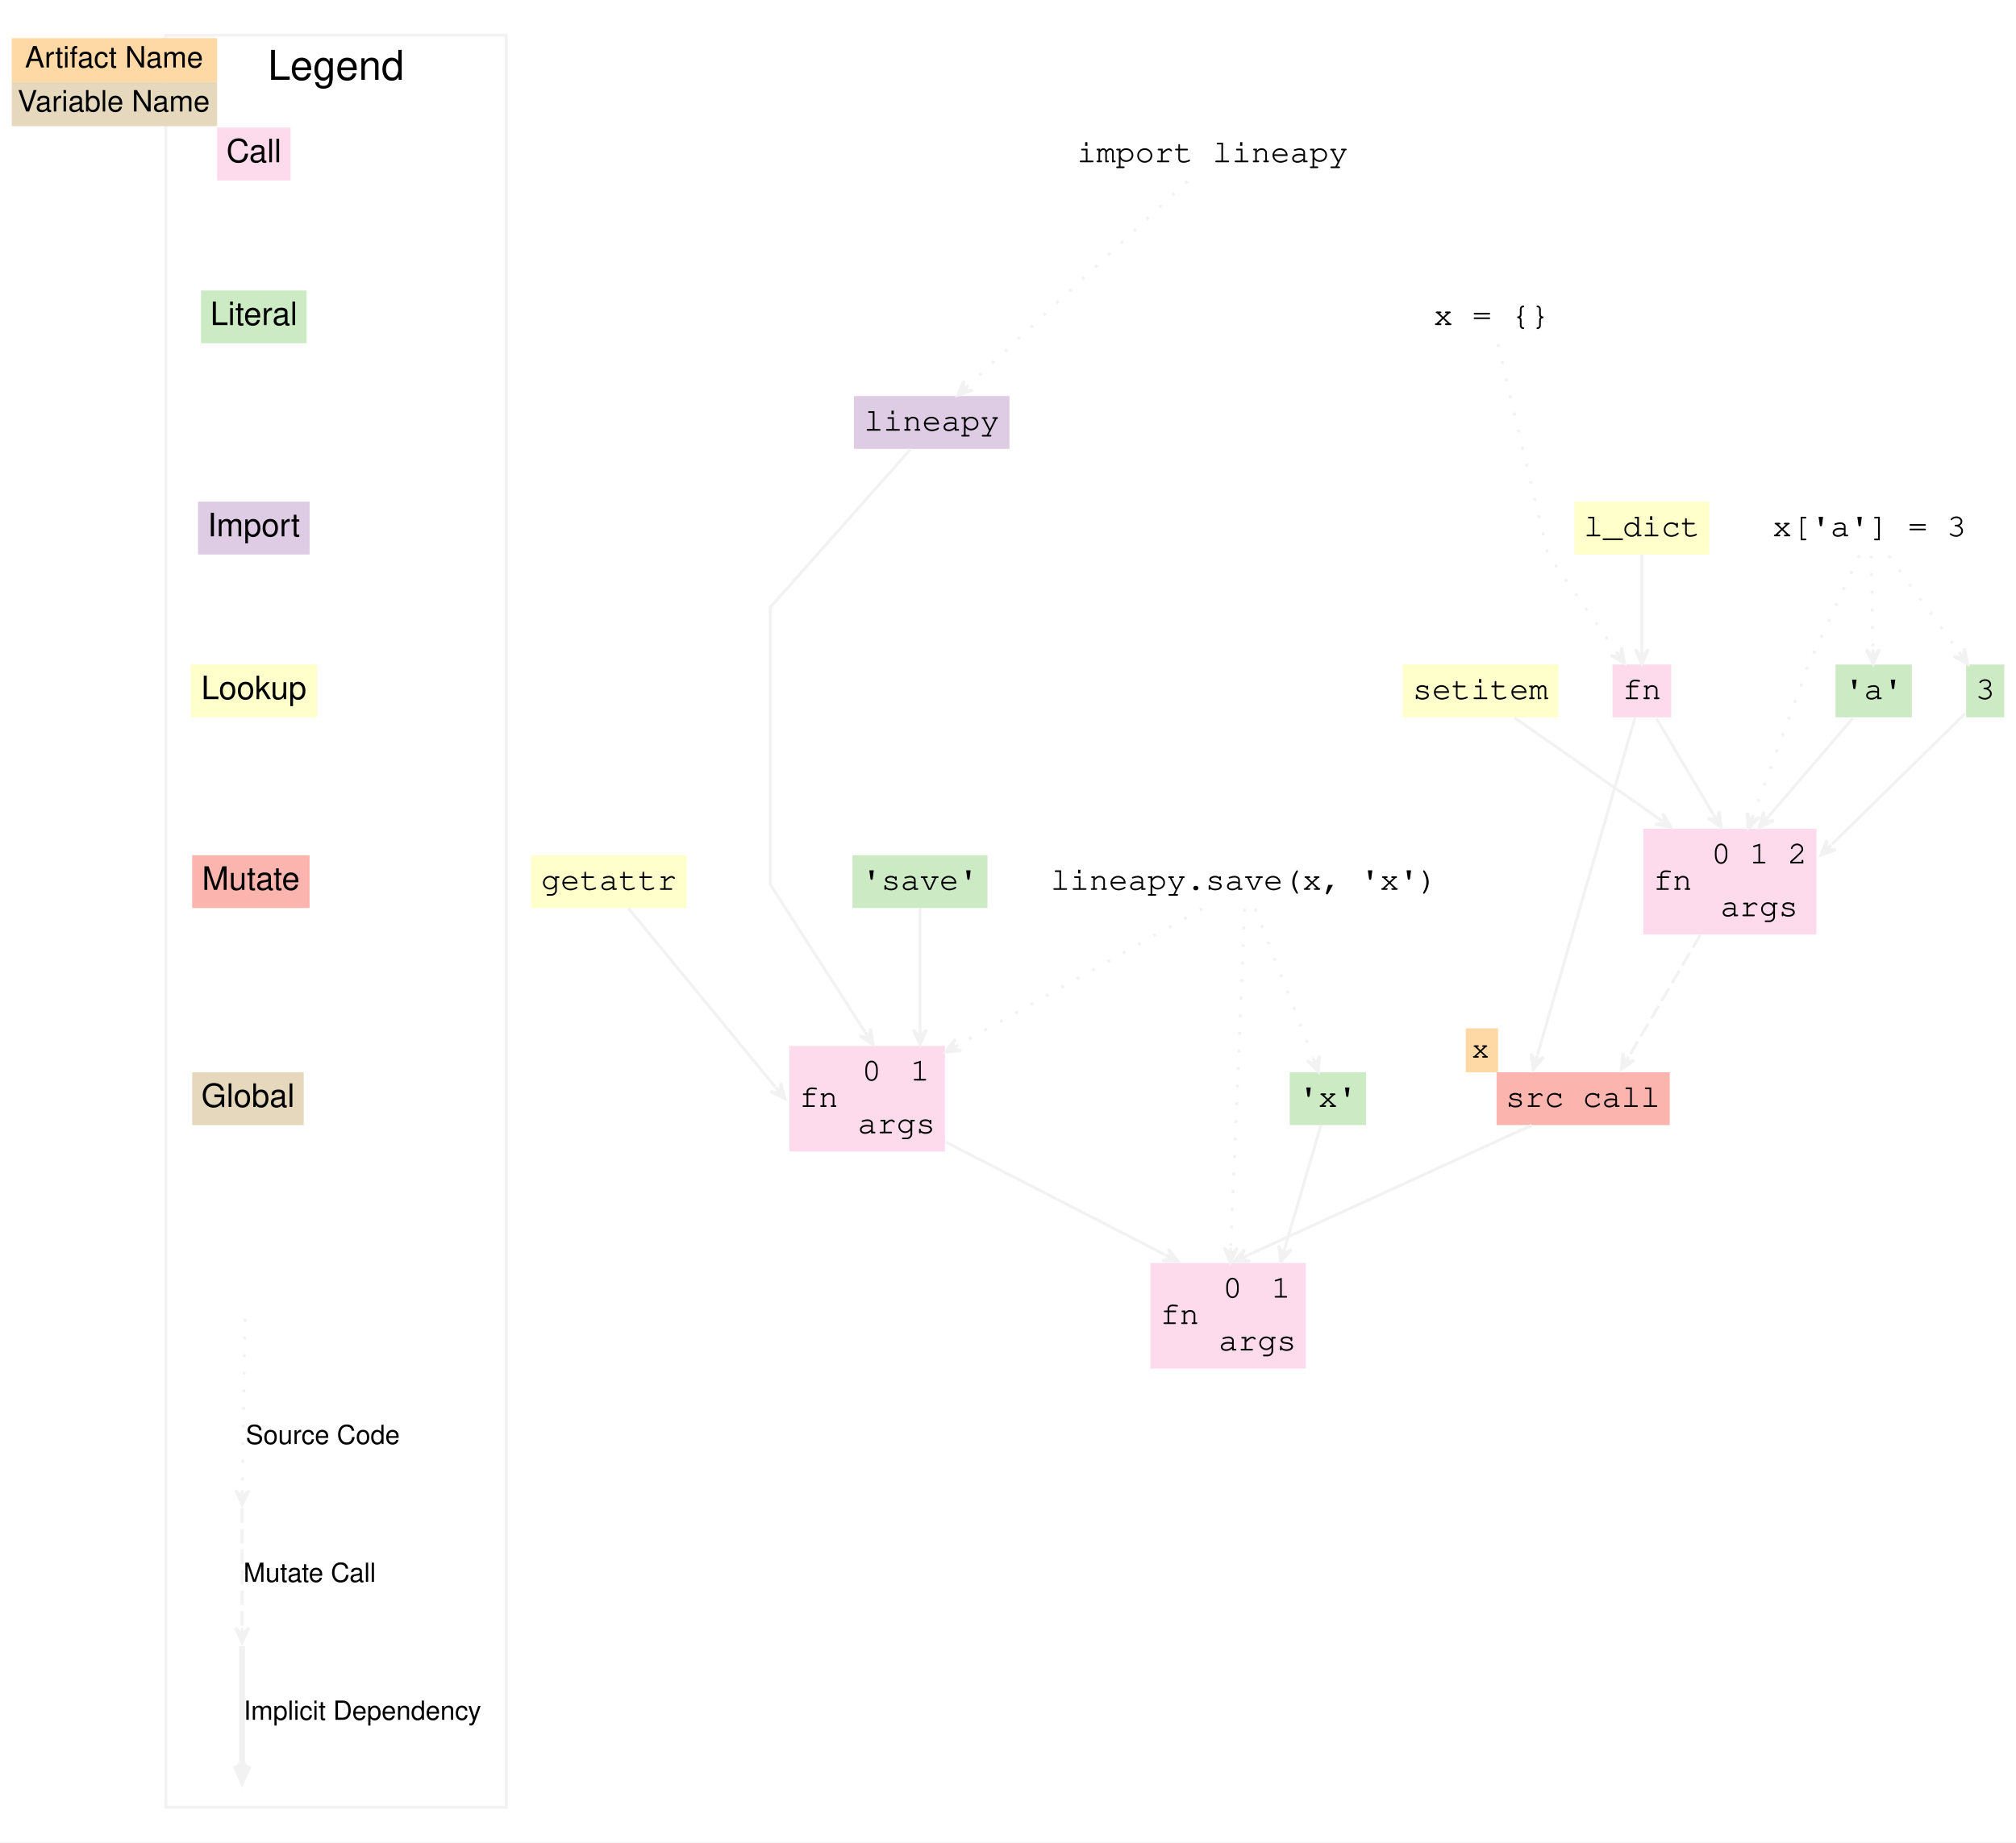
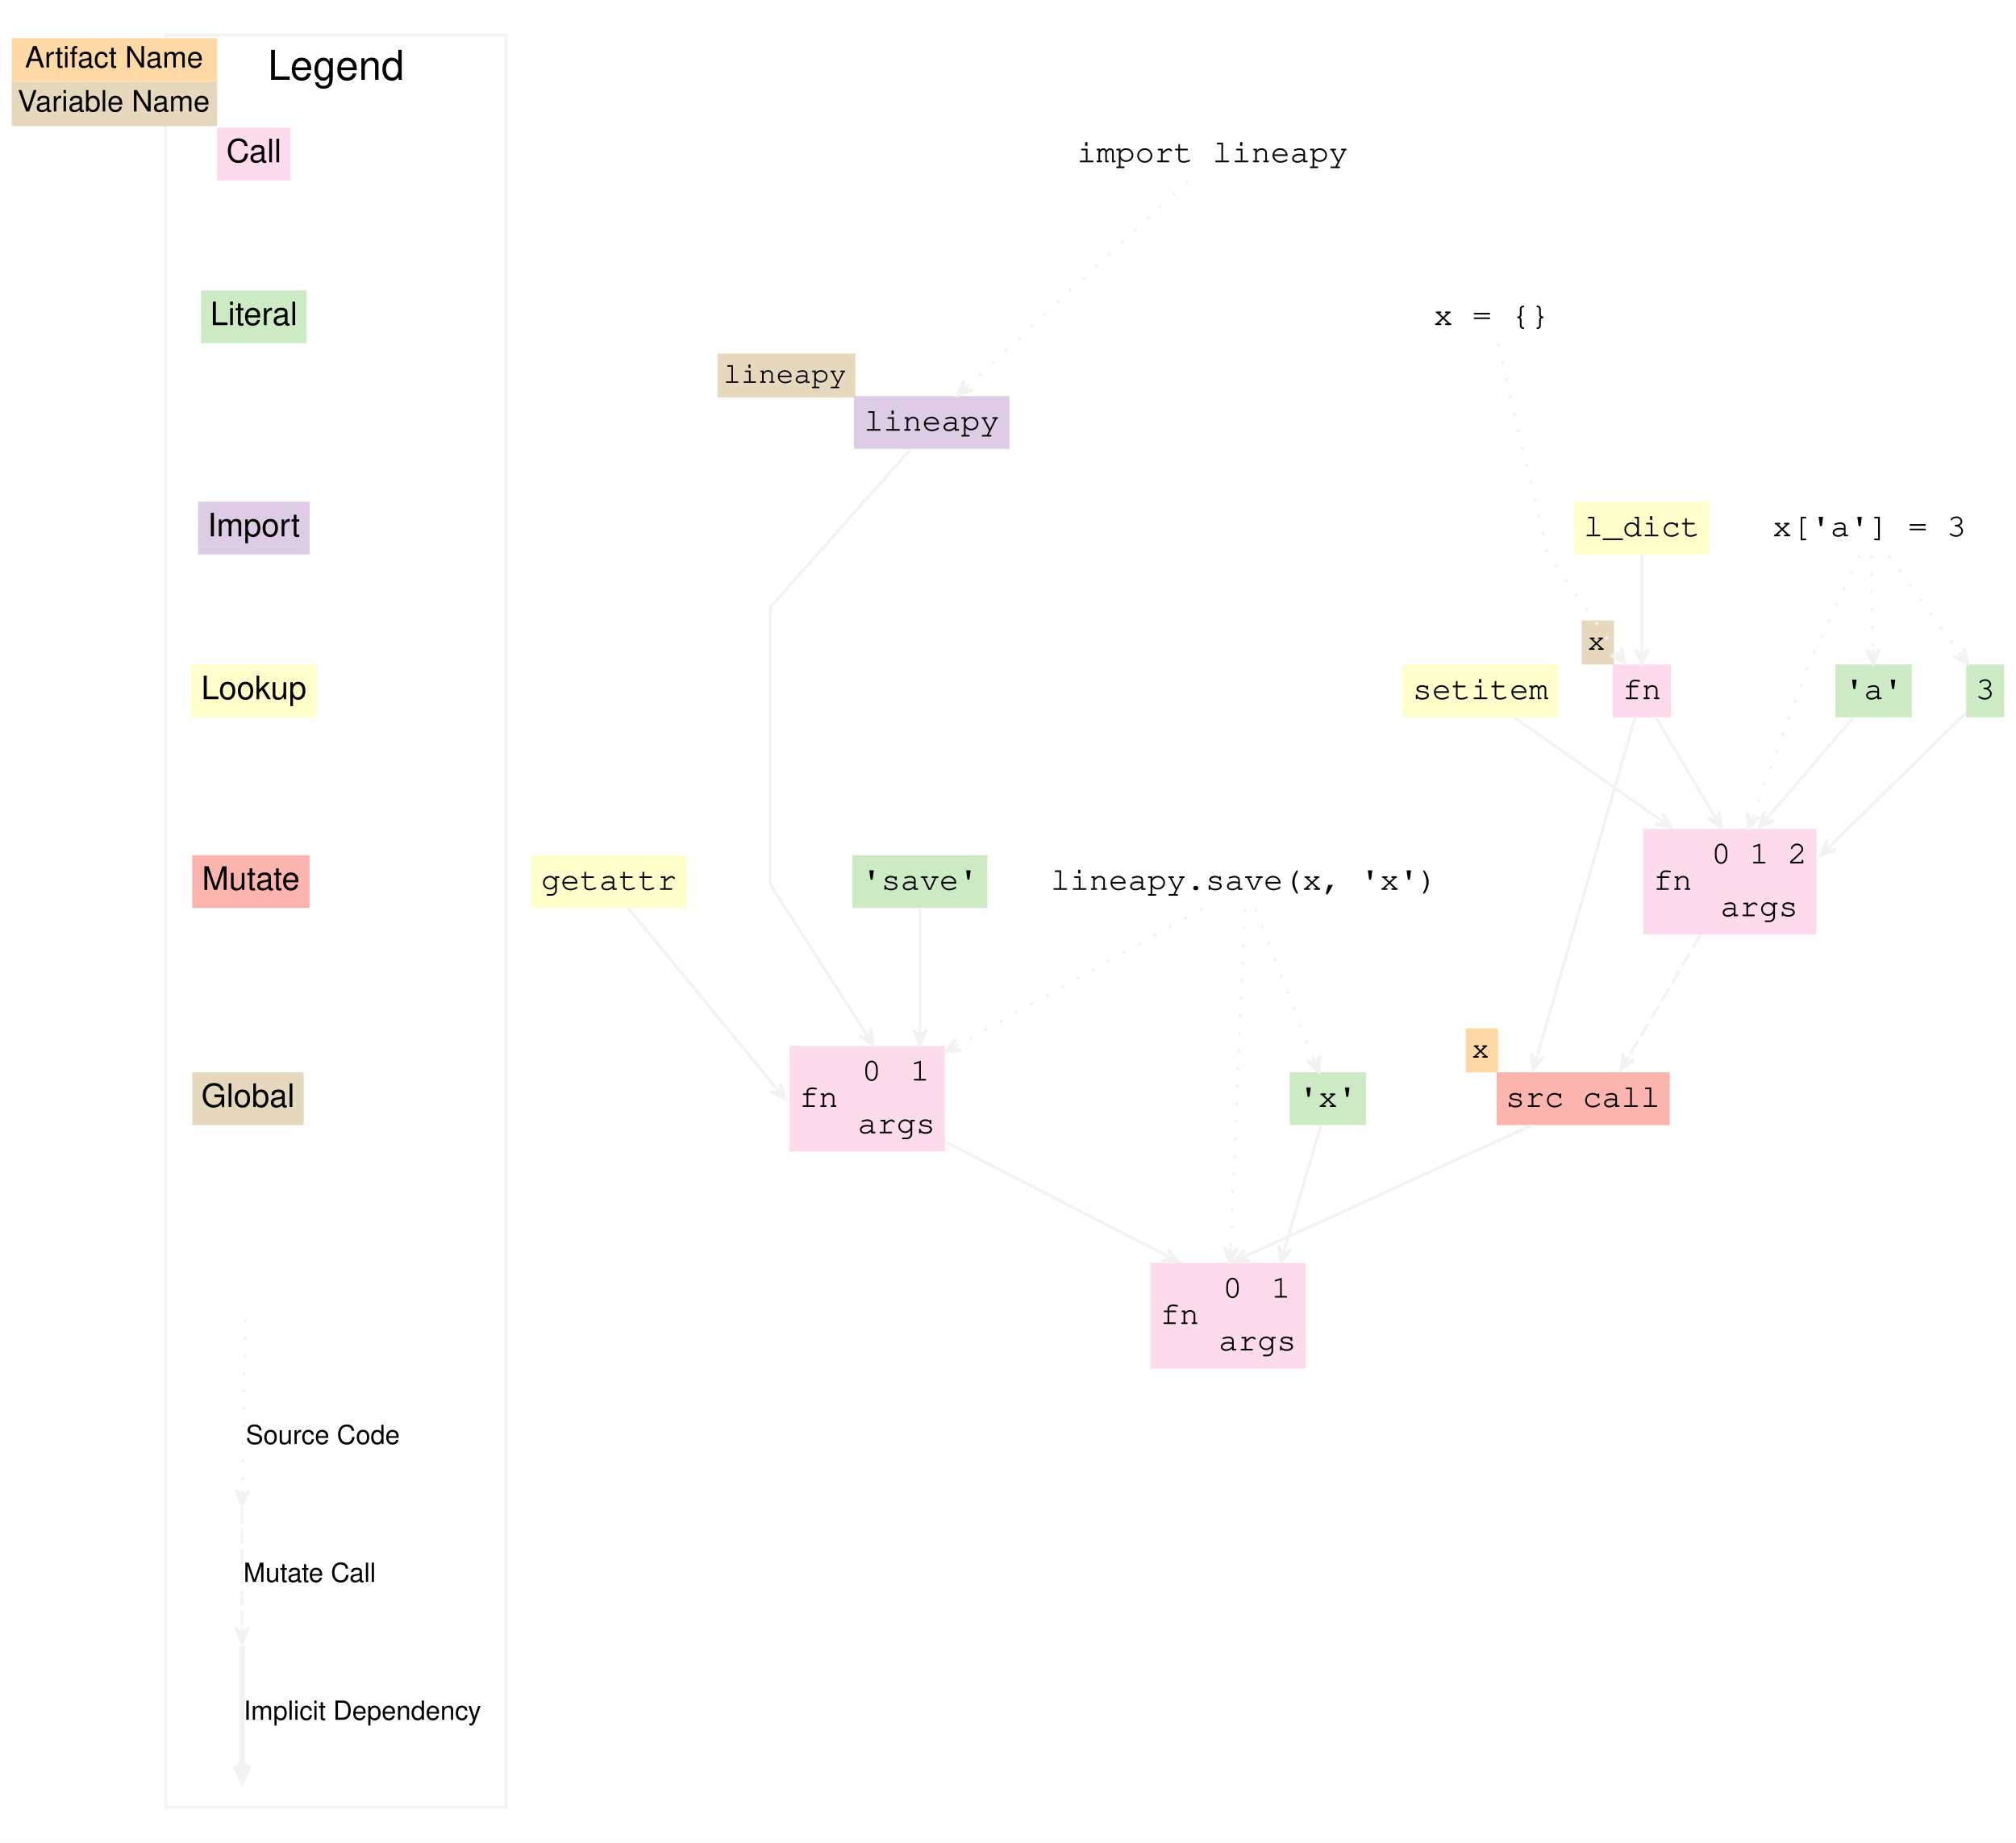
<svg xmlns="http://www.w3.org/2000/svg" width="687pt" height="628pt" viewBox="0 0 687 628">
  <g class="graph" transform="scale(1) translate(4 624)">
    <polygon points="-4 4 -4 -624 683 -624 683 4" fill="#fff" stroke="transparent" />
    <g class="cluster">
      <polygon points="52.5 -8 52.5 -612 168.5 -612 168.5 -8" fill="none" stroke="#f2f2f2" />
      <text x="110.5" y="-596.8" font-family="Helvetica,sans-Serif" font-size="14" text-anchor="middle">Legend</text>
    </g>
    <g class="node">
      <polygon points="70 -562.5 70 -580.5 95 -580.5 95 -562.5" fill="#fddaec" stroke="#f2f2f2" stroke-width="0" />
      <text x="82.5" y="-568.7" fill="#000000" font-family="Helvetica,sans-Serif" font-size="11" text-anchor="middle">Call</text>
      <polygon points="0 -596 0 -611 70 -611 70 -596" fill="#fed9a6" stroke="transparent" />
      <text x="4.5" y="-601" fill="#000000" font-family="Helvetica,sans-Serif" font-size="10">Artifact Name</text>
      <polygon points="0 -581 0 -596 70 -596 70 -581" fill="#e5d8bd" stroke="transparent" />
      <text x="2" y="-586" fill="#000000" font-family="Helvetica,sans-Serif" font-size="10">Variable Name</text>
      <polygon points="100.5 -525 64.5 -525 64.5 -507 100.5 -507" fill="#ccebc5" stroke="#f2f2f2" stroke-width="0" />
      <text x="82.5" y="-513.2" fill="#000000" font-family="Helvetica,sans-Serif" font-size="11" text-anchor="middle">Literal</text>
      <polygon points="101.5 -453 63.5 -453 63.5 -435 101.5 -435" fill="#decbe4" stroke="#f2f2f2" stroke-width="0" />
      <text x="82.5" y="-441.2" fill="#000000" font-family="Helvetica,sans-Serif" font-size="11" text-anchor="middle">Import</text>
      <polygon points="104 -397.5 61 -397.5 61 -379.5 104 -379.5" fill="#ffc" stroke="#f2f2f2" stroke-width="0" />
      <text x="82.5" y="-385.7" fill="#000000" font-family="Helvetica,sans-Serif" font-size="11" text-anchor="middle">Lookup</text>
      <polygon points="61.5 -314.5 61.5 -332.5 101.5 -332.5 101.5 -314.5" fill="#fbb4ae" stroke="#f2f2f2" stroke-width="0" />
      <text x="81.5" y="-320.7" fill="#000000" font-family="Helvetica,sans-Serif" font-size="11" text-anchor="middle">Mutate</text>
      <polygon points="99.5 -258.5 61.5 -258.5 61.5 -240.5 99.5 -240.5" fill="#e5d8bd" stroke="#f2f2f2" stroke-width="0" />
      <text x="80.5" y="-246.7" fill="#000000" font-family="Helvetica,sans-Serif" font-size="11" text-anchor="middle">Global</text>
    </g>
    <g class="edge">
      <path d="m79.5-174.45c-0.03 1.58-0.69 43.52-0.92 58.33" fill="none" stroke="#f2f2f2" stroke-dasharray="1,5" />
      <polygon points="78.5 -111.04 80.83 -116.01 78.54 -113.54 78.58 -116.04 78.58 -116.04 78.58 -116.04 78.54 -113.54 76.33 -116.08 78.5 -111.04" fill="#f2f2f2" stroke="#f2f2f2" />
      <text x="106" y="-131.8" font-family="Helvetica,sans-Serif" font-size="9" text-anchor="middle">Source Code</text>
      <path d="m78.5-109.87v40.47" fill="none" stroke="#f2f2f2" stroke-dasharray="5,2" />
      <polygon points="78.5 -64.12 80.75 -69.12 78.5 -66.62 78.5 -69.12 78.5 -69.12 78.5 -69.12 78.5 -66.62 76.25 -69.12 78.5 -64.12" fill="#f2f2f2" stroke="#f2f2f2" />
      <text x="101.5" y="-84.8" font-family="Helvetica,sans-Serif" font-size="9" text-anchor="middle">Mutate Call</text>
      <path d="m78.5-62.87v40.47" fill="none" stroke="#f2f2f2" stroke-width="2" />
      <polygon points="78.5 -17.12 80.75 -22.12 79 -19.62 79 -22.12 78.5 -22.12 78 -22.12 78 -19.62 76.25 -22.12 78.5 -17.12" fill="#f2f2f2" stroke="#f2f2f2" stroke-width="2" />
      <text x="119.5" y="-37.8" font-family="Helvetica,sans-Serif" font-size="9" text-anchor="middle">Implicit Dependency</text>
    </g>
    <g class="node">
      <polygon points="340 -489 287 -489 287 -471 340 -471" fill="#decbe4" stroke="#f2f2f2" stroke-width="0" />
      <text x="313.5" y="-477.2" fill="#000000" font-family="Courier,monospace" font-size="11" text-anchor="middle">lineapy</text>
+       <polygon points="240.5 -488.5 240.5 -503.5 287.5 -503.5 287.5 -488.5" fill="#e5d8bd" stroke="transparent" />
+       <text x="242.5" y="-493.5" fill="#000000" font-family="Courier,monospace" font-size="10">lineapy</text>
      <polygon points="265 -231.5 265 -267.5 318 -267.5 318 -231.5" fill="#fddaec" stroke="#f2f2f2" stroke-width="0" />
      <text x="275" y="-246.7" fill="#000000" font-family="Courier,monospace" font-size="11" text-anchor="middle">fn</text>
      <polyline points="285 -231.5 285 -267.5" fill="none" stroke="#f2f2f2" stroke-width="0" />
      <text x="293" y="-255.7" fill="#000000" font-family="Courier,monospace" font-size="11" text-anchor="middle">0</text>
      <polyline points="301 -249.5 301 -267.5" fill="none" stroke="#f2f2f2" stroke-width="0" />
      <text x="309.5" y="-255.7" fill="#000000" font-family="Courier,monospace" font-size="11" text-anchor="middle">1</text>
      <polyline points="285 -249.5 318 -249.5" fill="none" stroke="#f2f2f2" stroke-width="0" />
      <text x="301.5" y="-237.7" fill="#000000" font-family="Courier,monospace" font-size="11" text-anchor="middle">args</text>
    </g>
    <g class="edge" stroke="#f2f2f2">
      <path d="m306.31-470.89c-14.91 16.8-47.81 53.89-47.81 53.89v94.5s24 37.38 32.25 50.22" fill="none" />
      <polygon points="293.5 -268 292.69 -273.42 292.15 -270.1 290.8 -272.21 290.8 -272.21 290.8 -272.21 292.15 -270.1 288.9 -270.99 293.5 -268" fill="#f2f2f2" />
    </g>
    <g class="node">
      <polygon points="578.5 -453 532.5 -453 532.5 -435 578.5 -435" fill="#ffc" stroke="#f2f2f2" stroke-width="0" />
      <text x="555.5" y="-441.2" fill="#000000" font-family="Courier,monospace" font-size="11" text-anchor="middle">l_dict</text>
      <polygon points="545.5 -379.5 545.5 -397.5 565.5 -397.5 565.5 -379.5" fill="#fddaec" stroke="#f2f2f2" stroke-width="0" />
      <text x="555.5" y="-385.7" fill="#000000" font-family="Courier,monospace" font-size="11" text-anchor="middle">fn</text>
+       <polygon points="535 -397.5 535 -412.5 546 -412.5 546 -397.5" fill="#e5d8bd" stroke="transparent" />
+       <text x="537" y="-402.5" fill="#000000" font-family="Courier,monospace" font-size="10">x</text>
    </g>
    <g class="edge" stroke="#f2f2f2">
      <path d="m555.5-434.96v32.26" fill="none" />
      <polygon points="555.5 -397.67 557.75 -402.67 555.5 -400.17 555.5 -402.67 555.5 -402.67 555.5 -402.67 555.5 -400.17 553.25 -402.67 555.5 -397.67" fill="#f2f2f2" />
    </g>
    <g class="node">
      <polygon points="506 -240.5 506 -258.5 565 -258.5 565 -240.5" fill="#fbb4ae" stroke="#f2f2f2" stroke-width="0" />
      <text x="519" y="-246.7" fill="#000000" font-family="Courier,monospace" font-size="11" text-anchor="middle">src</text>
      <polyline points="532 -240.5 532 -258.5" fill="none" stroke="#f2f2f2" stroke-width="0" />
      <text x="548.5" y="-246.7" fill="#000000" font-family="Courier,monospace" font-size="11" text-anchor="middle">call</text>
      <polygon points="495.5 -258.5 495.5 -273.5 506.5 -273.5 506.5 -258.5" fill="#fed9a6" stroke="transparent" />
      <text x="497.5" y="-263.5" fill="#000000" font-family="Courier,monospace" font-size="10">x</text>
    </g>
    <g class="edge" stroke="#f2f2f2">
      <path d="m553.19-379.49c-6.97 24.08-27.58 95.39-33.24 114.97" fill="none" />
      <polygon points="518.5 -259.5 522.05 -263.68 519.19 -261.9 519.89 -264.3 519.89 -264.3 519.89 -264.3 519.19 -261.9 517.73 -264.93 518.5 -259.5" fill="#f2f2f2" />
    </g>
    <g class="node">
      <polygon points="556 -305.5 556 -341.5 615 -341.5 615 -305.5" fill="#fddaec" stroke="#f2f2f2" stroke-width="0" />
      <text x="566" y="-320.7" fill="#000000" font-family="Courier,monospace" font-size="11" text-anchor="middle">fn</text>
      <polyline points="576 -305.5 576 -341.5" fill="none" stroke="#f2f2f2" stroke-width="0" />
      <text x="582.5" y="-329.7" fill="#000000" font-family="Courier,monospace" font-size="11" text-anchor="middle">0</text>
      <polyline points="589 -323.5 589 -341.5" fill="none" stroke="#f2f2f2" stroke-width="0" />
      <text x="595.5" y="-329.7" fill="#000000" font-family="Courier,monospace" font-size="11" text-anchor="middle">1</text>
      <polyline points="602 -323.5 602 -341.5" fill="none" stroke="#f2f2f2" stroke-width="0" />
      <text x="608.5" y="-329.7" fill="#000000" font-family="Courier,monospace" font-size="11" text-anchor="middle">2</text>
      <polyline points="576 -323.5 615 -323.5" fill="none" stroke="#f2f2f2" stroke-width="0" />
      <text x="595.5" y="-311.7" fill="#000000" font-family="Courier,monospace" font-size="11" text-anchor="middle">args</text>
    </g>
    <g class="edge" stroke="#f2f2f2">
      <path d="m560.45-379.15c5.73 9.64 14.93 25.16 19.42 32.72" fill="none" />
      <polygon points="582.5 -342 581.88 -347.45 581.22 -344.15 579.95 -346.3 579.95 -346.3 579.95 -346.3 581.22 -344.15 578.01 -345.15 582.5 -342" fill="#f2f2f2" />
    </g>
    <g class="node">
      <polygon points="679 -397.5 666 -397.5 666 -379.5 679 -379.5" fill="#ccebc5" stroke="#f2f2f2" stroke-width="0" />
      <text x="672.5" y="-385.7" fill="#000000" font-family="Courier,monospace" font-size="11" text-anchor="middle">3</text>
    </g>
    <g class="edge" stroke="#f2f2f2">
      <path d="m665.63-380.76c-11.91 11.71-36.04 35.4-45.35 44.54" fill="none" />
      <polygon points="616.5 -332.5 621.64 -334.4 618.28 -334.25 620.07 -336 620.07 -336 620.07 -336 618.28 -334.25 618.49 -337.61 616.5 -332.5" fill="#f2f2f2" />
    </g>
    <g class="node">
      <polygon points="527 -397.5 474 -397.5 474 -379.5 527 -379.5" fill="#ffc" stroke="#f2f2f2" stroke-width="0" />
      <text x="500.5" y="-385.7" fill="#000000" font-family="Courier,monospace" font-size="11" text-anchor="middle">setitem</text>
    </g>
    <g class="edge" stroke="#f2f2f2">
      <path d="m512.12-379.37c14.75 10.33 39.46 27.63 49.23 34.46" fill="none" />
      <polygon points="565.5 -342 562.69 -346.71 563.45 -343.43 561.4 -344.87 561.4 -344.87 561.4 -344.87 563.45 -343.43 560.11 -343.02 565.5 -342" fill="#f2f2f2" />
    </g>
    <g class="node">
      <polygon points="647.5 -397.5 621.5 -397.5 621.5 -379.5 647.5 -379.5" fill="#ccebc5" stroke="#f2f2f2" stroke-width="0" />
      <text x="634.5" y="-385.7" fill="#000000" font-family="Courier,monospace" font-size="11" text-anchor="middle">'a'</text>
    </g>
    <g class="edge" stroke="#f2f2f2">
      <path d="m627.35-379.15c-8.45 9.85-22.14 25.82-28.46 33.19" fill="none" />
      <polygon points="595.5 -342 600.46 -344.33 597.13 -343.9 598.75 -345.8 598.75 -345.8 598.75 -345.8 597.13 -343.9 597.05 -347.26 595.5 -342" fill="#f2f2f2" />
    </g>
    <g class="node">
      <polygon points="388 -157.5 388 -193.5 441 -193.5 441 -157.5" fill="#fddaec" stroke="#f2f2f2" stroke-width="0" />
      <text x="398" y="-172.7" fill="#000000" font-family="Courier,monospace" font-size="11" text-anchor="middle">fn</text>
      <polyline points="408 -157.5 408 -193.5" fill="none" stroke="#f2f2f2" stroke-width="0" />
      <text x="416" y="-181.7" fill="#000000" font-family="Courier,monospace" font-size="11" text-anchor="middle">0</text>
      <polyline points="424 -175.5 424 -193.5" fill="none" stroke="#f2f2f2" stroke-width="0" />
      <text x="432.5" y="-181.7" fill="#000000" font-family="Courier,monospace" font-size="11" text-anchor="middle">1</text>
      <polyline points="408 -175.5 441 -175.5" fill="none" stroke="#f2f2f2" stroke-width="0" />
      <text x="424.5" y="-163.7" fill="#000000" font-family="Courier,monospace" font-size="11" text-anchor="middle">args</text>
    </g>
    <g class="edge" stroke="#f2f2f2">
      <path d="m517.94-240.46c-27.93 12.79-80.94 37.07-96.83 44.35" fill="none" />
      <polygon points="416.5 -194 421.98 -194.04 418.77 -195.04 421.05 -196.08 421.05 -196.08 421.05 -196.08 418.77 -195.04 420.11 -198.13 416.5 -194" fill="#f2f2f2" />
      <path d="m575.39-305.28c-8.22 13.98-19.23 32.74-24.23 41.25" fill="none" stroke-dasharray="5,2" />
      <polygon points="548.5 -259.5 552.97 -262.67 549.77 -261.66 551.03 -263.81 551.03 -263.81 551.03 -263.81 549.77 -261.66 549.09 -264.95 548.5 -259.5" fill="#f2f2f2" />
    </g>
    <g class="node">
      <polygon points="461.5 -258.5 435.5 -258.5 435.5 -240.5 461.5 -240.5" fill="#ccebc5" stroke="#f2f2f2" stroke-width="0" />
      <text x="448.5" y="-246.7" fill="#000000" font-family="Courier,monospace" font-size="11" text-anchor="middle">'x'</text>
    </g>
    <g class="edge" stroke="#f2f2f2">
      <path d="m446.14-240.46c-3.37 11.49-9.47 32.25-12.22 41.63" fill="none" />
      <polygon points="432.5 -194 436.07 -198.16 433.2 -196.4 433.91 -198.8 433.91 -198.8 433.91 -198.8 433.2 -196.4 431.75 -199.43 432.5 -194" fill="#f2f2f2" />
    </g>
    <g class="node">
      <polygon points="230 -332.5 177 -332.5 177 -314.5 230 -314.5" fill="#ffc" stroke="#f2f2f2" stroke-width="0" />
      <text x="203.5" y="-320.7" fill="#000000" font-family="Courier,monospace" font-size="11" text-anchor="middle">getattr</text>
    </g>
    <g class="edge" stroke="#f2f2f2">
      <path d="m210.15-314.41c12.82 15.59 40.51 49.28 50.04 60.89" fill="none" />
      <polygon points="263.5 -249.5 262.06 -254.79 261.91 -251.43 260.33 -253.36 260.33 -253.36 260.33 -253.36 261.91 -251.43 258.59 -251.93 263.5 -249.5" fill="#f2f2f2" />
    </g>
    <g class="node">
      <polygon points="332.5 -332.5 286.5 -332.5 286.5 -314.5 332.5 -314.5" fill="#ccebc5" stroke="#f2f2f2" stroke-width="0" />
      <text x="309.5" y="-320.7" fill="#000000" font-family="Courier,monospace" font-size="11" text-anchor="middle">'save'</text>
    </g>
    <g class="edge" stroke="#f2f2f2">
      <path d="m309.5-314.46v41.33" fill="none" />
      <polygon points="309.5 -268 311.75 -273 309.5 -270.5 309.5 -273 309.5 -273 309.5 -273 309.5 -270.5 307.25 -273 309.5 -268" fill="#f2f2f2" />
      <path d="m318.25-234.75c25.51 13.12 61.88 31.82 74.63 38.37" fill="none" />
      <polygon points="397.5 -194 394.08 -198.29 395.28 -195.14 393.05 -196.29 393.05 -196.29 393.05 -196.29 395.28 -195.14 392.02 -194.29 397.5 -194" fill="#f2f2f2" />
    </g>
    <g class="node">
      <polygon points="459 -580.5 360 -580.5 360 -562.5 459 -562.5" fill="none" stroke="#000" stroke-width="0" />
      <text x="363" y="-568.7" fill="#000000" font-family="Courier,monospace" font-size="11">import lineapy</text>
    </g>
    <g class="edge" stroke="#f2f2f2">
      <path d="m400.64-562.24c-17.14 15.98-54.91 51.19-74.61 69.56" fill="none" stroke-dasharray="1,5" />
      <polygon points="322.34 -489.24 327.53 -491 324.17 -490.94 326 -492.65 326 -492.65 326 -492.65 324.17 -490.94 324.46 -494.29 322.34 -489.24" fill="#f2f2f2" />
    </g>
    <g class="node">
      <polygon points="527.5 -525 481.5 -525 481.5 -507 527.5 -507" fill="none" stroke="#000" stroke-width="0" />
      <text x="484.5" y="-513.2" fill="#000000" font-family="Courier,monospace" font-size="11">x = {}</text>
    </g>
    <g class="edge" stroke="#f2f2f2">
      <path d="m506.46-506.74c4.86 20.44 17.04 71.74 17.04 71.74s13.64 19.39 23.1 32.85" fill="none" stroke-dasharray="1,5" />
      <polygon points="549.63 -397.85 548.59 -403.23 548.19 -399.89 546.75 -401.94 546.75 -401.94 546.75 -401.94 548.19 -399.89 544.91 -400.64 549.63 -397.85" fill="#f2f2f2" />
    </g>
    <g class="node">
      <polygon points="670 -453 597 -453 597 -435 670 -435" fill="none" stroke="#000" stroke-width="0" />
      <text x="600" y="-441.2" fill="#000000" font-family="Courier,monospace" font-size="11">x['a'] = 3</text>
    </g>
    <g class="edge" stroke="#f2f2f2">
      <path d="m639.59-434.64c6.45 8.85 16.69 22.89 24.04 32.97" fill="none" stroke-dasharray="1,5" />
      <polygon points="666.58 -397.63 665.45 -402.99 665.1 -399.65 663.63 -401.67 663.63 -401.67 663.63 -401.67 665.1 -399.65 661.81 -400.34 666.58 -397.63" fill="#f2f2f2" />
      <path d="m633.66-434.64c0.16 8.53 0.41 21.89 0.59 31.87" fill="none" stroke-dasharray="1,5" />
      <polygon points="634.35 -397.63 636.5 -402.67 634.3 -400.13 634.25 -402.62 634.25 -402.62 634.25 -402.62 634.3 -400.13 632 -402.58 634.35 -397.63" fill="#f2f2f2" />
      <path d="m629.65-434.75c-6.06 12.99-17.15 36.75-17.15 36.75s-11.03 30.03-18.99 51.7" fill="none" stroke-dasharray="1,5" />
      <polygon points="591.76 -341.55 595.6 -345.46 592.62 -343.89 593.49 -346.24 593.49 -346.24 593.49 -346.24 592.62 -343.89 591.37 -347.02 591.76 -341.55" fill="#f2f2f2" />
    </g>
    <g class="node">
      <polygon points="490 -332.5 351 -332.5 351 -314.5 490 -314.5" fill="none" stroke="#000" stroke-width="0" />
      <text x="354" y="-320.7" fill="#000000" font-family="Courier,monospace" font-size="11">lineapy.save(x, 'x')</text>
    </g>
    <g class="edge" stroke="#f2f2f2">
      <path d="m423.71-314.24c4.81 12.37 13.93 35.83 19.67 50.57" fill="none" stroke-dasharray="1,5" />
      <polygon points="445.33 -258.66 445.61 -264.14 444.42 -260.99 443.51 -263.32 443.51 -263.32 443.51 -263.32 444.42 -260.99 441.42 -262.51 445.33 -258.66" fill="#f2f2f2" />
      <path d="m405.7-314.24c-20.14 11.24-56.7 31.65-83.03 46.34" fill="none" stroke-dasharray="1,5" />
      <polygon points="318.2 -265.4 323.67 -265.88 320.39 -266.62 322.57 -267.84 322.57 -267.84 322.57 -267.84 320.39 -266.62 321.47 -269.81 318.2 -265.4" fill="#f2f2f2" />
      <path d="m420.16-314.23c-0.9 21.99-3.39 82.47-4.75 115.5" fill="none" stroke-dasharray="1,5" />
      <polygon points="415.21 -193.68 417.66 -198.58 415.31 -196.18 415.41 -198.67 415.41 -198.67 415.41 -198.67 415.31 -196.18 413.16 -198.77 415.21 -193.68" fill="#f2f2f2" />
    </g>
  </g>
</svg>
